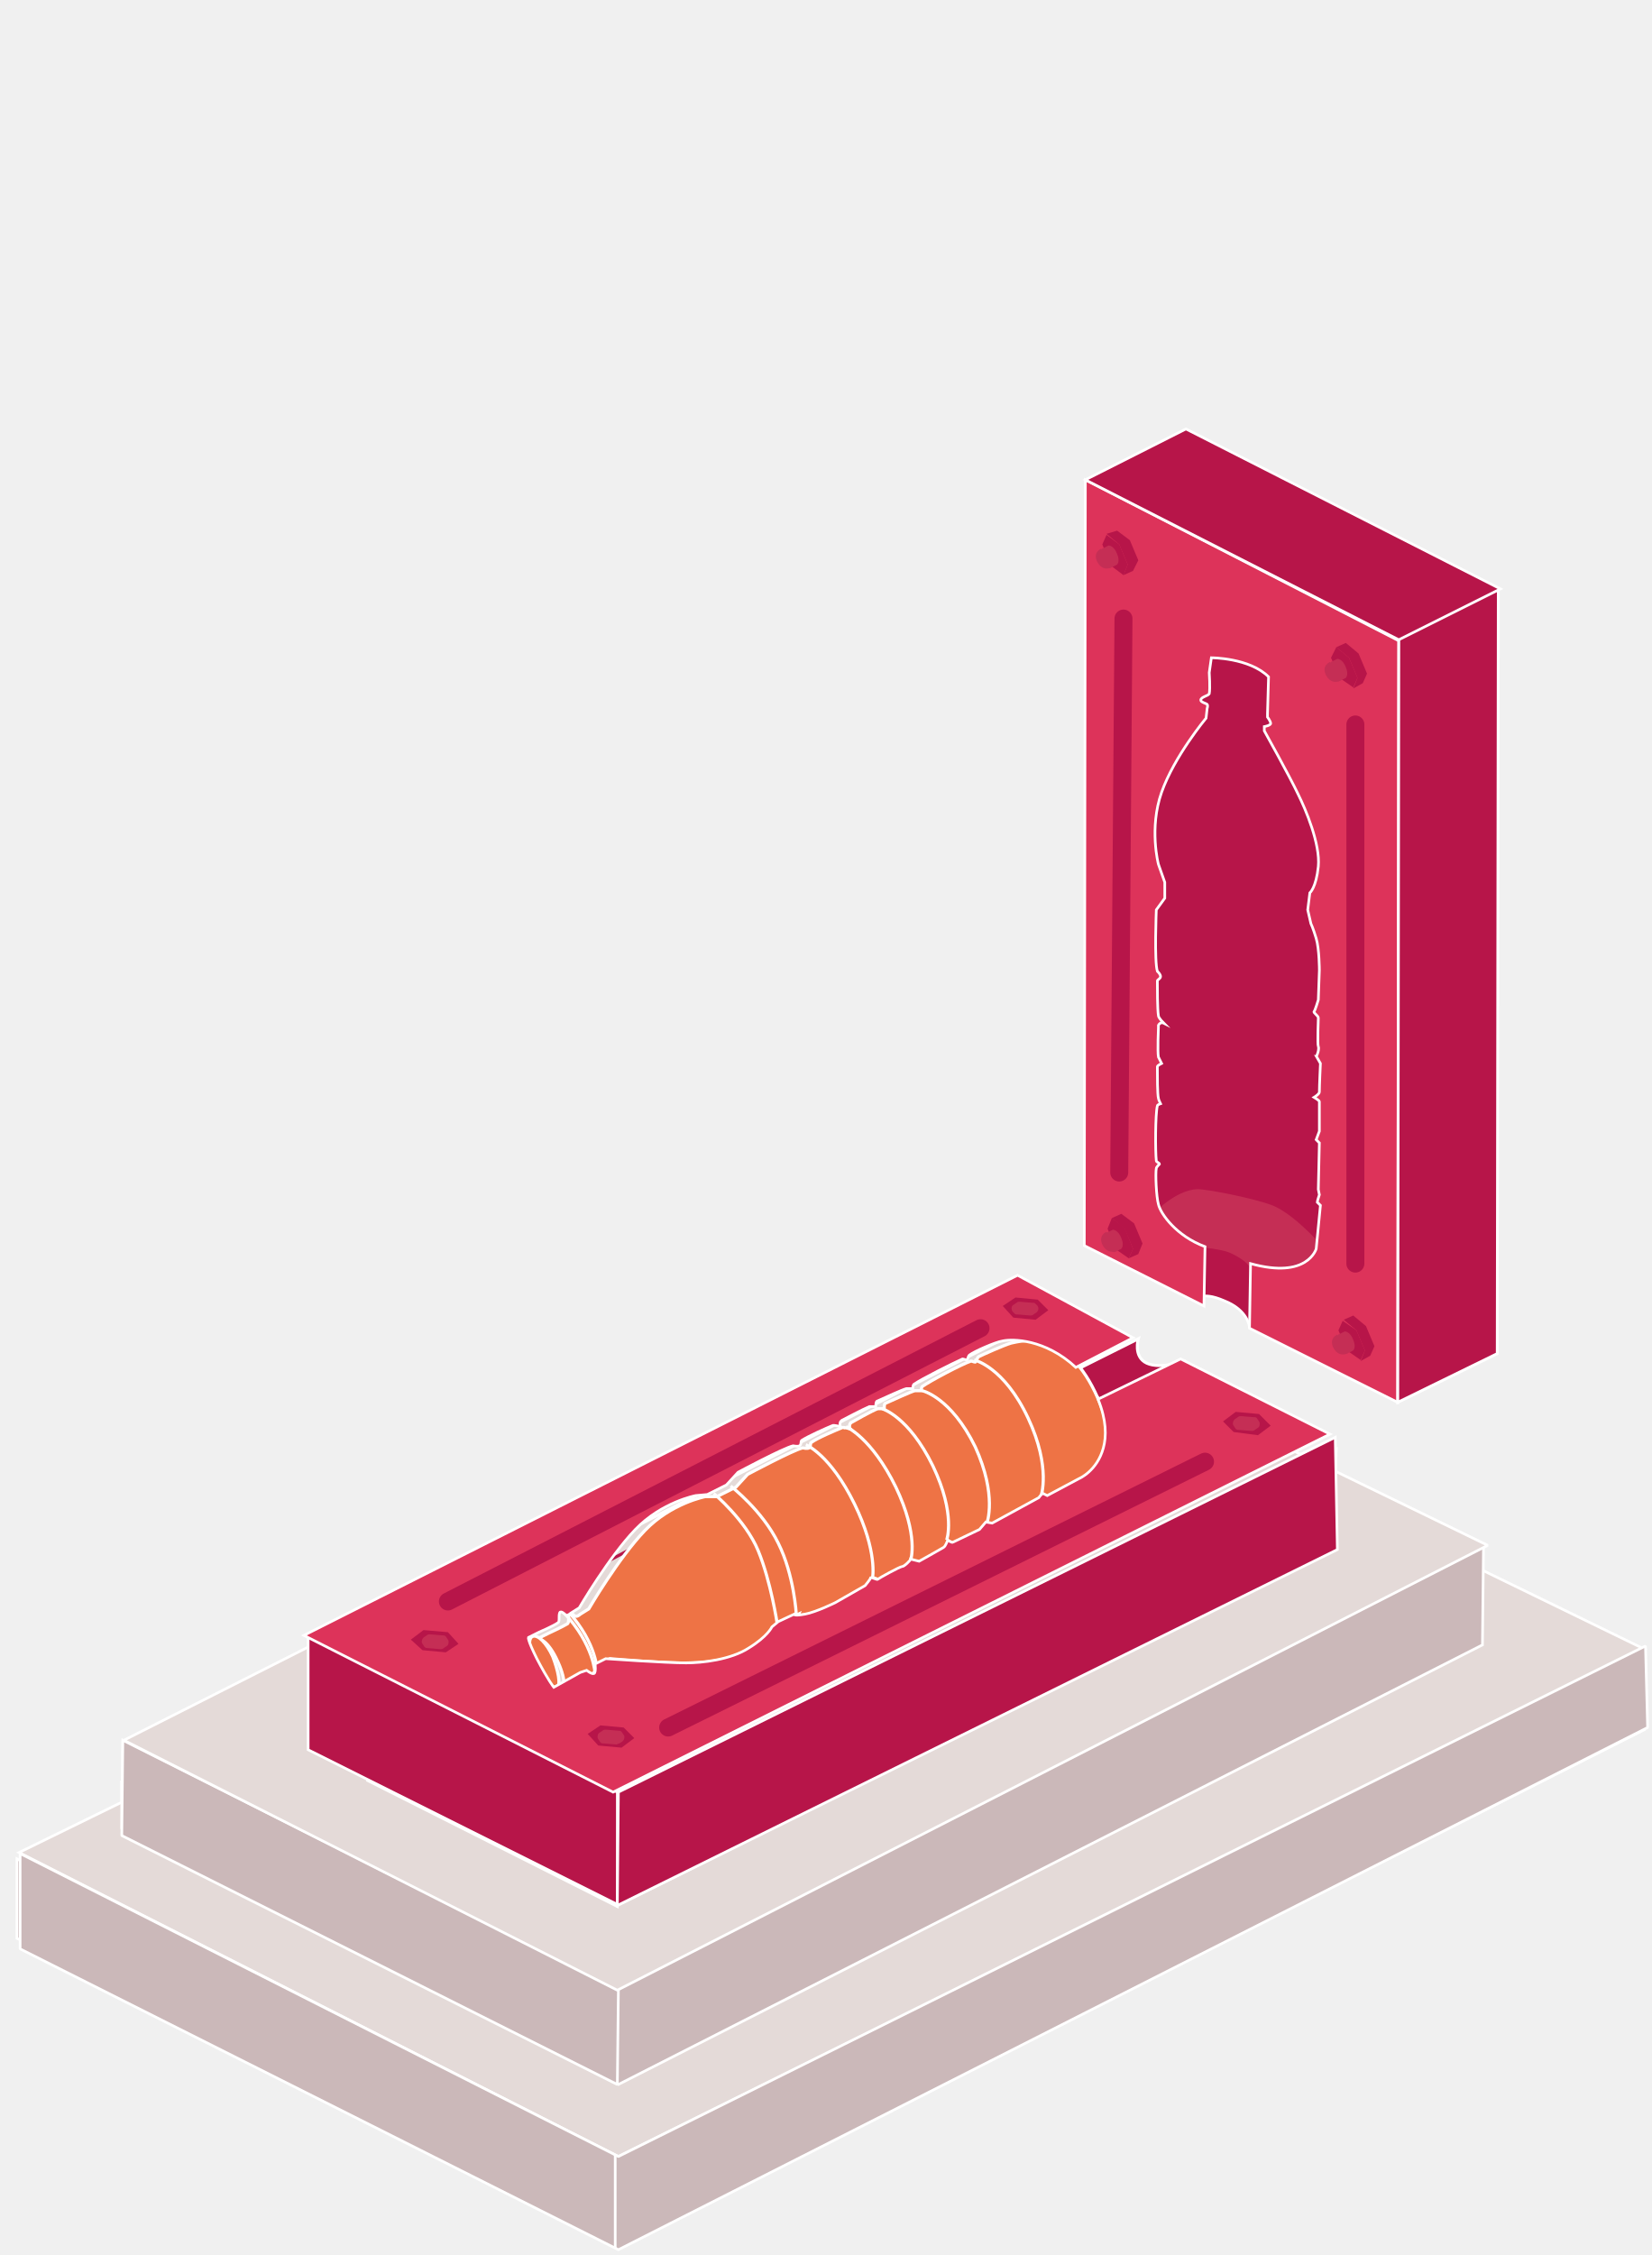
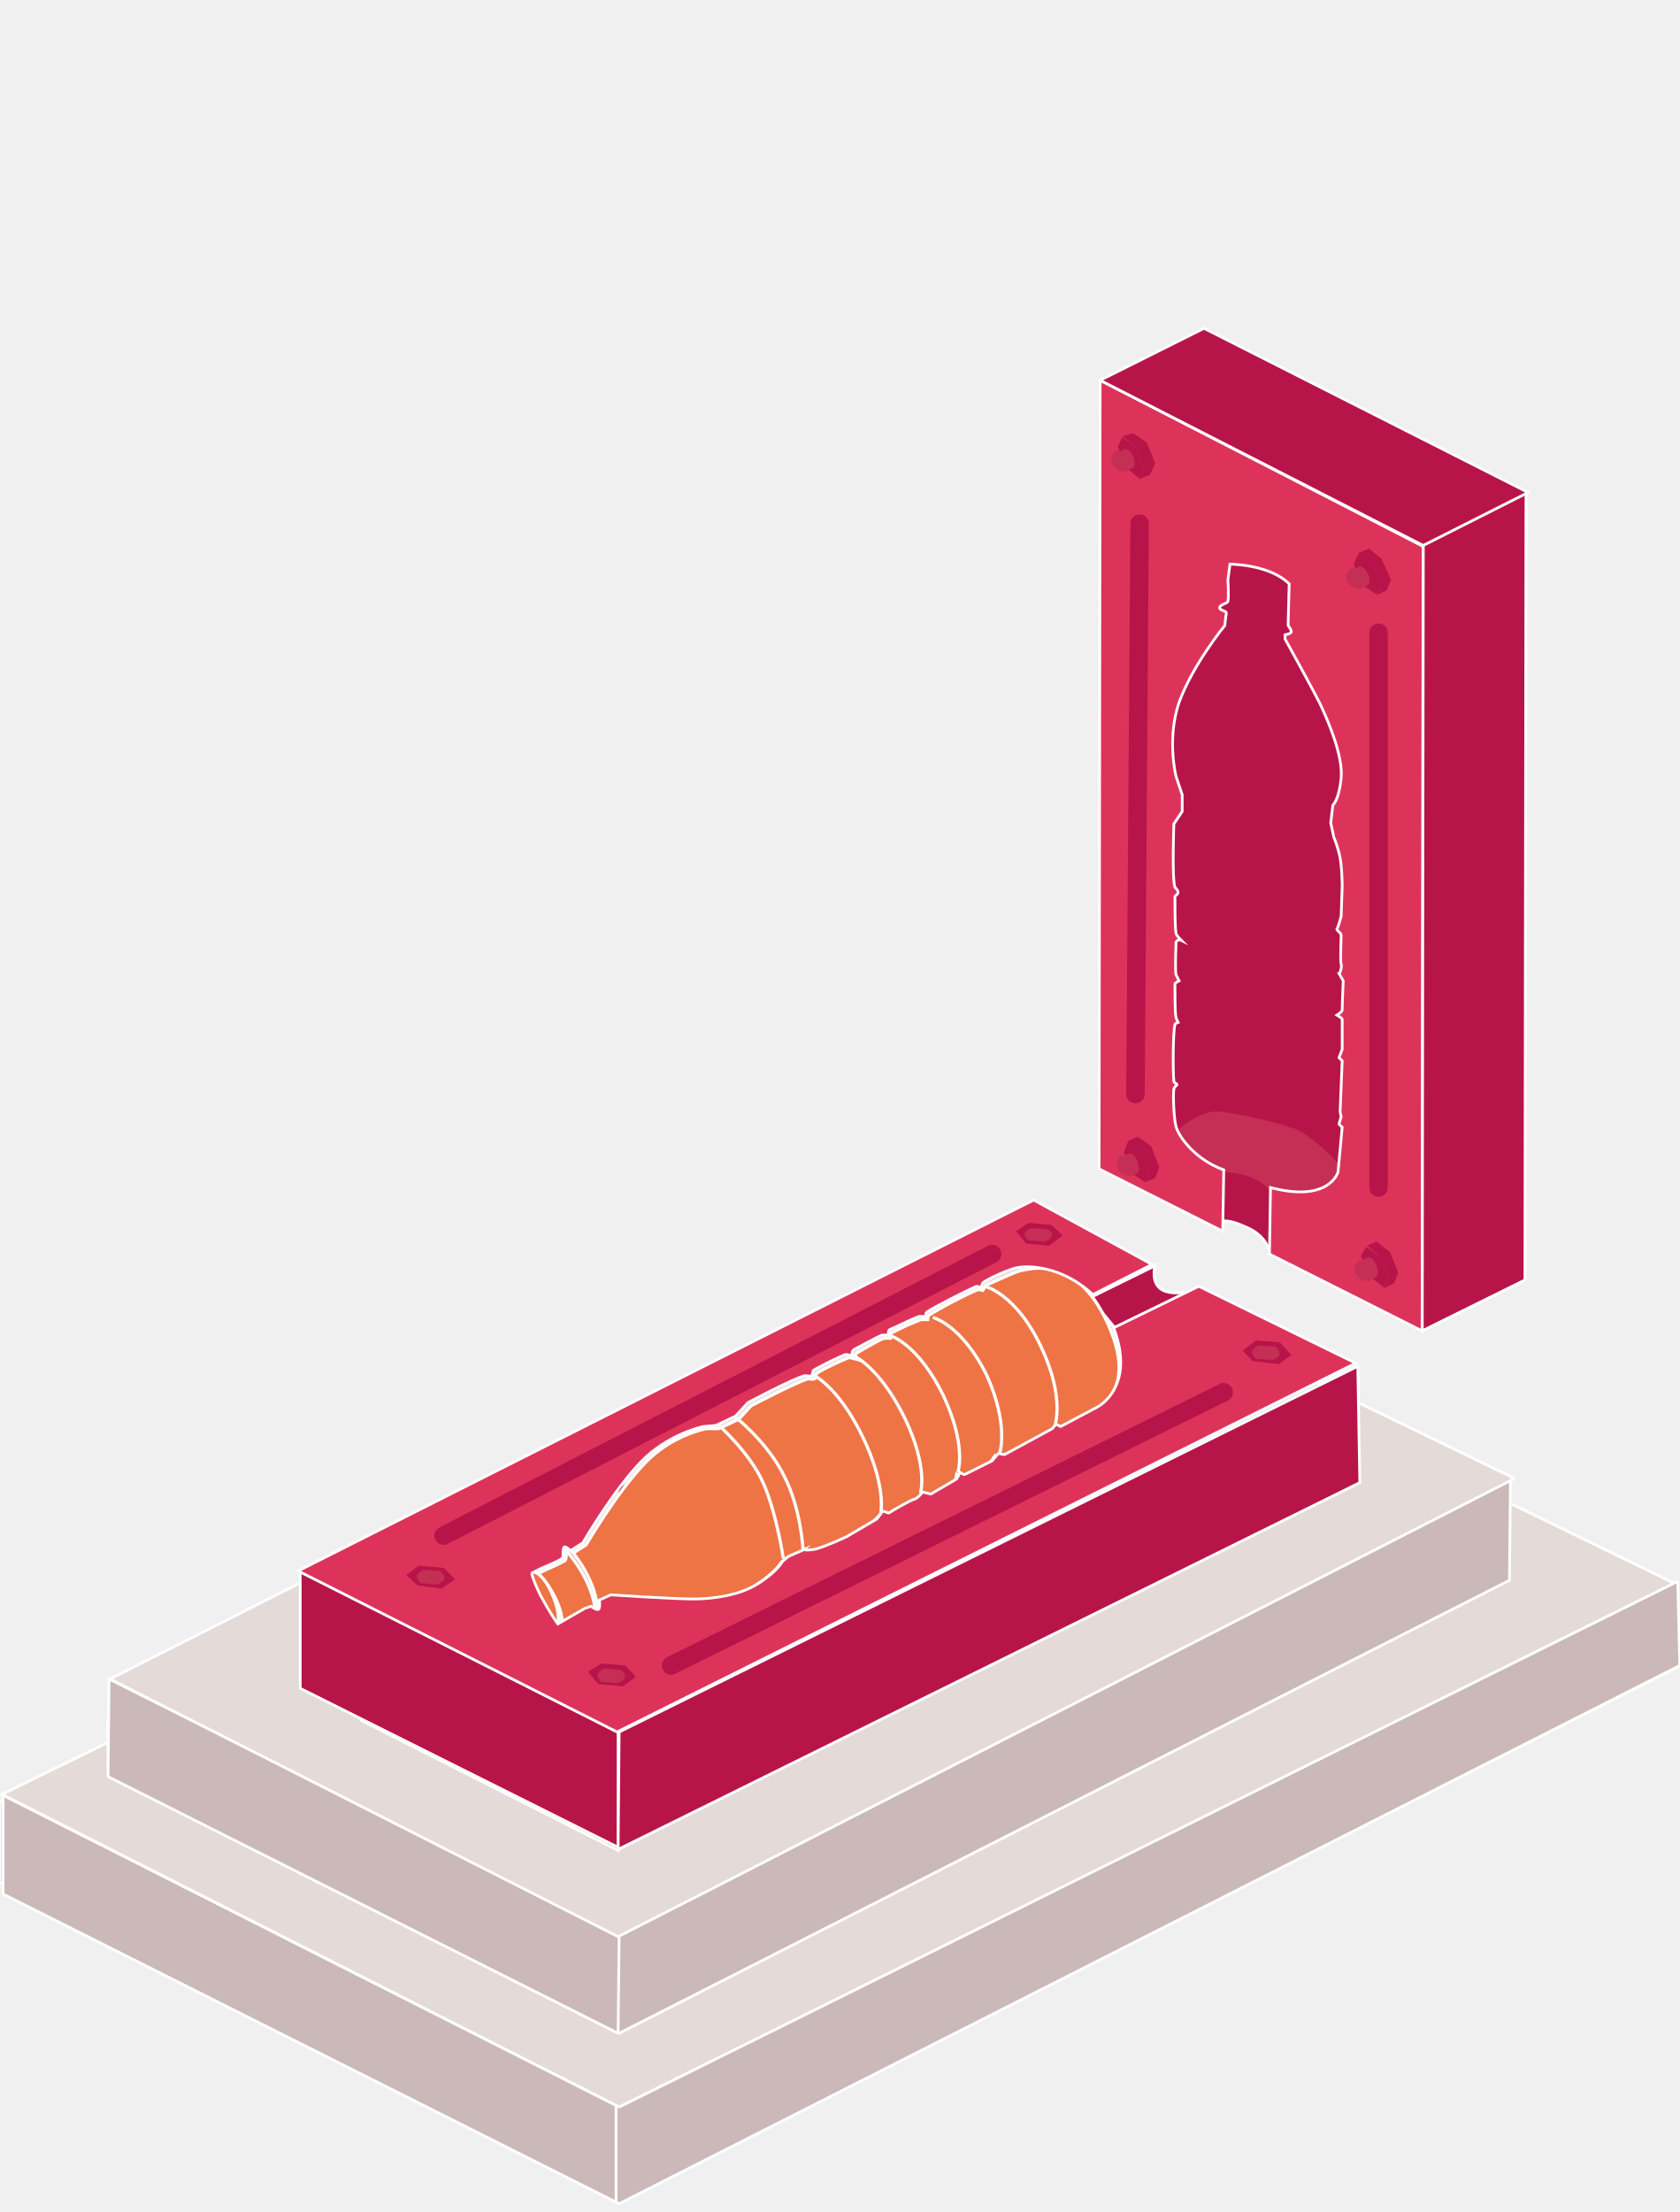
- <svg xmlns="http://www.w3.org/2000/svg" version="1.1" id="Layer_1" x="0px" y="0px" viewBox="0 0 156 212.9" style="enable-background:new 0 0 156 212.9;" xml:space="preserve">
+ <svg xmlns="http://www.w3.org/2000/svg" version="1.1" id="Layer_1" x="0px" y="0px" viewBox="0 0 161.7 212.9" style="enable-background:new 0 0 161.7 212.9;" xml:space="preserve">
  <style type="text/css">
- 	.st0{fill:none;stroke:#FFFFFF;stroke-width:0.25;stroke-miterlimit:10;}
- 	.st1{fill:#CBB8B9;stroke:#FFFFFF;stroke-width:0.25;stroke-miterlimit:10;}
- 	.st2{fill:#E4DAD8;stroke:#FFFFFF;stroke-width:0.25;stroke-miterlimit:10;}
- 	.st3{fill:#CBB8B9;stroke:#FFFFFF;stroke-width:0.25;stroke-linejoin:bevel;stroke-miterlimit:10;}
- 	.st4{fill:#E4DAD8;stroke:#FFFFFF;stroke-width:0.25;stroke-linejoin:bevel;stroke-miterlimit:10;}
- 	.st5{fill:#DD335A;stroke:#FFFFFF;stroke-width:0.25;stroke-miterlimit:10;}
- 	.st6{fill:#C52E55;stroke:#FFFFFF;stroke-width:0.25;stroke-miterlimit:10;}
- 	.st7{fill:none;stroke:#FFFFFF;stroke-width:0.293;stroke-miterlimit:10;}
- 	.st8{fill:none;stroke:#B71549;stroke-width:0.293;stroke-miterlimit:10;}
- 	.st9{fill:none;stroke:#B71549;stroke-width:0.293;stroke-linecap:round;stroke-miterlimit:10;}
+ 	.st0{fill:none;stroke:#FFFFFF;stroke-width:0.263;stroke-miterlimit:10;}
+ 	.st1{fill:#CBB8B9;stroke:#FFFFFF;stroke-width:0.263;stroke-miterlimit:10;}
+ 	.st2{fill:#E4DAD8;stroke:#FFFFFF;stroke-width:0.263;stroke-miterlimit:10;}
+ 	.st3{fill:#CBB8B9;stroke:#FFFFFF;stroke-width:0.263;stroke-linejoin:bevel;stroke-miterlimit:10;}
+ 	.st4{fill:#E4DAD8;stroke:#FFFFFF;stroke-width:0.263;stroke-linejoin:bevel;stroke-miterlimit:10;}
+ 	.st5{fill:#DD335A;stroke:#FFFFFF;stroke-width:0.263;stroke-miterlimit:10;}
+ 	.st6{fill:#C52E55;stroke:#FFFFFF;stroke-width:0.263;stroke-miterlimit:10;}
+ 	.st7{fill:none;stroke:#FFFFFF;stroke-width:0.307;stroke-miterlimit:10;}
+ 	.st8{fill:none;stroke:#B71549;stroke-width:0.307;stroke-miterlimit:10;}
+ 	.st9{fill:none;stroke:#B71549;stroke-width:0.307;stroke-linecap:round;stroke-miterlimit:10;}
	.st10{fill:#B71549;}
- 	.st11{fill:#B71549;stroke:#FFFFFF;stroke-width:0.25;stroke-miterlimit:10;}
- 	.st12{fill:#B71549;stroke:#FFFFFF;stroke-width:0.283;stroke-miterlimit:10;}
- 	.st13{fill:#EE7345;stroke:#FFFFFF;stroke-width:0.295;stroke-miterlimit:10;}
- 	.st14{fill:none;stroke:#FFFFFF;stroke-width:0.295;stroke-miterlimit:10;}
- 	.st15{fill:#EE7345;stroke:#FFFFFF;stroke-width:0.293;stroke-miterlimit:10;}
- 	.st16{fill:none;stroke:#B71549;stroke-width:1.697;stroke-linecap:round;stroke-miterlimit:10;}
+ 	.st11{fill:#B71549;stroke:#FFFFFF;stroke-width:0.263;stroke-miterlimit:10;}
+ 	.st12{fill:#B71549;stroke:#FFFFFF;stroke-width:0.297;stroke-miterlimit:10;}
+ 	.st13{fill:#EE7345;stroke:#FFFFFF;stroke-width:0.31;stroke-miterlimit:10;}
+ 	.st14{fill:none;stroke:#FFFFFF;stroke-width:0.31;stroke-miterlimit:10;}
+ 	.st15{fill:#EE7345;stroke:#FFFFFF;stroke-width:0.307;stroke-miterlimit:10;}
+ 	.st16{fill:none;stroke:#B71549;stroke-width:1.782;stroke-linecap:round;stroke-miterlimit:10;}
	.st17{fill:#C52E55;}
- 	.st18{fill:#B71549;stroke:#FFFFFF;stroke-width:0.266;stroke-miterlimit:10;}
- 	.st19{fill:none;stroke:#FFFFFF;stroke-width:0.25;stroke-linejoin:bevel;stroke-miterlimit:10;}
+ 	.st18{fill:#B71549;stroke:#FFFFFF;stroke-width:0.279;stroke-miterlimit:10;}
+ 	.st19{fill:none;stroke:#FFFFFF;stroke-width:0.263;stroke-linejoin:bevel;stroke-miterlimit:10;}
</style>
  <g>
-     <line class="st0" x1="63.2" y1="183.2" x2="63.2" y2="191.5" />
-     <line class="st0" x1="62.9" y1="183" x2="62.8" y2="191.7" />
+     <line class="st0" x1="64.7" y1="181.4" x2="64.7" y2="190.1" />
+     <line class="st0" x1="64.4" y1="181.2" x2="64.3" y2="190.3" />
    <g>
-       <polygon class="st1" points="11.5,172.6 58.5,196.4 138.3,156.2 138.5,147 94,126.6 11.5,168.2   " />
-       <polygon class="st1" points="11.5,173.3 11.6,164.3 58.6,187.3 58.4,196.4   " />
-       <polygon class="st1" points="1.6,175.5 1.6,183 58.8,211.9 155.3,163.3 155.1,155.6 58.7,203.6   " />
-       <polygon class="st2" points="58.4,203.6 155.3,155.7 98,127.8 1.8,174.9   " />
-       <polygon class="st1" points="11.5,172.6 58.4,196.8 140,155.3 140.1,146 94,126.6 11.5,168.2   " />
-       <polygon class="st3" points="11.5,173.3 11.6,164.3 58.4,187.8 58.3,196.8   " />
-       <polygon class="st3" points="1.9,175 1.9,184 58.4,212.4 155.6,163.1 155.4,155.4 58.4,203.6   " />
-       <path class="st4" d="M11.7,164.3c0,0,46.6,23.6,46.6,23.6l82.2-42L93.4,123L11.7,164.3z" />
+       <polygon class="st1" points="10.4,170.3 59.7,195.3 143.5,153.1 143.7,143.4 97,122 10.4,165.7   " />
+       <polygon class="st1" points="10.4,171 10.5,161.6 59.8,185.7 59.6,195.3   " />
+       <polygon class="st1" points="0,173.3 0,181.2 60.1,211.6 161.4,160.5 161.2,152.4 60,202.8   " />
+       <polygon class="st2" points="59.6,202.8 161.4,152.5 101.2,123.2 0.2,172.7   " />
+       <polygon class="st1" points="10.4,170.3 59.6,195.7 145.3,152.1 145.4,142.4 97,122 10.4,165.7   " />
+       <polygon class="st3" points="10.4,171 10.5,161.6 59.6,186.2 59.5,195.7   " />
+       <polygon class="st3" points="0.3,172.8 0.3,182.3 59.6,212.1 161.7,160.3 161.5,152.2 59.6,202.8   " />
+       <path class="st4" d="M10.6,161.6l48.9,24.8l86.3-44.1l-49.5-24L10.6,161.6z" />
      <g>
-         <polygon class="st5" points="34.7,168.1 58.3,180 58.3,169.2 34.2,157.4    " />
-         <polygon class="st6" points="58.3,179.9 125.8,146.3 126.2,136.8 58.4,169.2    " />
-         <line class="st7" x1="34.2" y1="157.3" x2="100.6" y2="123.4" />
-         <line class="st8" x1="59.5" y1="166.3" x2="119.2" y2="138.2" />
-         <path class="st9" d="M41.4,156.3c-0.4-0.7,58-30.8,58-30.8" />
+         <polygon class="st5" points="34.8,165.6 59.5,178.1 59.5,166.7 34.2,154.3    " />
+         <polygon class="st6" points="59.5,178 130.4,142.7 130.8,132.7 59.6,166.7    " />
+         <line class="st7" x1="34.2" y1="154.2" x2="103.9" y2="118.6" />
+         <line class="st8" x1="60.8" y1="163.7" x2="123.5" y2="134.2" />
+         <path class="st9" d="M41.8,153.2c-0.4-0.7,60.9-32.3,60.9-32.3" />
        <g>
-           <polygon class="st10" points="57.8,166.4 59,165.5 57.9,164.4 55.7,164.3 54.5,165.1 55.5,166.2     " />
-           <path class="st10" d="M57.5,166l0.3-0.2c0.2-0.1,0.2-0.5,0.1-0.6l-0.2-0.3c-0.1-0.1-0.2-0.1-0.3-0.1l-1.2-0.1      c-0.1,0-0.2,0-0.3,0.1l-0.3,0.2c-0.2,0.2-0.2,0.5-0.1,0.6l0.2,0.3c0.1,0.1,0.2,0.1,0.3,0.1l1.2,0.1C57.4,166,57.5,166,57.5,166z      " />
+           <polygon class="st10" points="59,163.8 60.3,162.8 59.1,161.7 56.8,161.6 55.5,162.4 56.6,163.6     " />
+           <path class="st10" d="M58.7,163.4l0.3-0.2c0.2-0.1,0.2-0.5,0.1-0.6l-0.2-0.3c-0.1-0.1-0.2-0.1-0.3-0.1l-1.3-0.1      c-0.1,0-0.2,0-0.3,0.1l-0.3,0.2c-0.2,0.2-0.2,0.5-0.1,0.6l0.2,0.3c0.1,0.1,0.2,0.1,0.3,0.1l1.3,0.1      C58.6,163.4,58.7,163.4,58.7,163.4z" />
        </g>
        <g>
-           <polygon class="st10" points="118.9,136.8 120.1,135.9 119.1,134.9 116.9,134.7 115.7,135.5 116.7,136.6     " />
-           <path class="st10" d="M118.7,136.4l0.3-0.2c0.2-0.1,0.2-0.5,0.1-0.6l-0.2-0.3c-0.1-0.1-0.1-0.1-0.3-0.1l-1.2-0.1      c-0.1,0-0.2,0-0.3,0.1l-0.3,0.2c-0.2,0.2-0.2,0.5-0.1,0.6l0.2,0.3c0.1,0.1,0.1,0.1,0.3,0.1l1.2,0.1      C118.5,136.5,118.6,136.4,118.7,136.4z" />
+           <polygon class="st10" points="123.2,132.7 124.4,131.8 123.4,130.7 121.1,130.5 119.8,131.3 120.9,132.5     " />
+           <path class="st10" d="M123,132.3l0.3-0.2c0.2-0.1,0.2-0.5,0.1-0.6l-0.2-0.3c-0.1-0.1-0.1-0.1-0.3-0.1l-1.3-0.1      c-0.1,0-0.2,0-0.3,0.1l-0.3,0.2c-0.2,0.2-0.2,0.5-0.1,0.6l0.2,0.3c0.1,0.1,0.1,0.1,0.3,0.1l1.3,0.1      C122.7,132.4,122.8,132.3,123,132.3z" />
        </g>
        <g>
-           <polygon class="st10" points="47,157.8 48.2,157 47.2,155.9 45,155.8 43.9,156.6 44.9,157.6     " />
-           <path class="st10" d="M46.8,157.4l0.3-0.2c0.2-0.1,0.2-0.4,0.1-0.6l-0.2-0.2c-0.1-0.1-0.2-0.1-0.3-0.1l-1.2-0.1      c-0.1,0-0.2,0-0.3,0.1l-0.3,0.2c-0.2,0.2-0.2,0.4-0.1,0.6l0.2,0.2c0.1,0.1,0.2,0.1,0.3,0.1l1.2,0.1      C46.6,157.5,46.7,157.4,46.8,157.4z" />
+           <polygon class="st10" points="47.7,154.7 48.9,153.9 47.9,152.8 45.6,152.6 44.4,153.5 45.5,154.5     " />
+           <path class="st10" d="M47.5,154.3l0.3-0.2c0.2-0.1,0.2-0.4,0.1-0.6l-0.2-0.2c-0.1-0.1-0.2-0.1-0.3-0.1l-1.3-0.1      c-0.1,0-0.2,0-0.3,0.1l-0.3,0.2c-0.2,0.2-0.2,0.4-0.1,0.6l0.2,0.2c0.1,0.1,0.2,0.1,0.3,0.1l1.3,0.1      C47.2,154.4,47.4,154.3,47.5,154.3z" />
        </g>
-         <polygon class="st11" points="29.1,165.2 58.3,179.8 58.3,169.2 29.1,154.4    " />
-         <polygon class="st11" points="58.3,179.9 126.3,146.3 126.1,135.7 58.4,169.2    " />
-         <path class="st12" d="M101.5,129.4l6-3c0,0-0.5,1.7,0.8,2.3c1.3,0.6,3.7-0.2,3.7-0.2l-8.2,3.6L101.5,129.4z" />
+         <polygon class="st11" points="28.9,162.5 59.5,177.8 59.5,166.7 28.9,151.2    " />
+         <polygon class="st11" points="59.5,178 130.9,142.7 130.7,131.5 59.6,166.7    " />
+         <path class="st12" d="M104.9,124.9l6.3-3.1c0,0-0.5,1.8,0.8,2.4s3.9-0.2,3.9-0.2l-8.6,3.8L104.9,124.9z" />
        <g>
-           <path class="st13" d="M56.5,158c0.2-0.1,0.1-0.9,0.1-0.9l1-0.5c0,0,5.7,0.5,7.6,0.4c1.5,0,4.2-0.3,5.9-1.4c1.7-1.1,2.2-2,2.2-2      l0.6-0.5l1.5-0.7c0,0-0.1,0.2,1,0s2.9-1.1,2.9-1.1l2.4-1.4c0,0,0.8-0.7,0.8-0.9c0-0.1,0.5,0.2,0.7,0.2c0.2,0,2.2-1.2,2.4-1.2      c0.2,0,0.7-0.5,0.7-0.6l0.8,0.1c0,0,1.8-1,2.3-1.3c0.1-0.1,0.2-0.7,0.2-0.7s0.5,0.3,0.6,0.2l2.5-1.2l0.5-0.7l0.4,0.2l3.9-2      l0.5-0.1c0,0,0.4-0.4,0.6-0.5l0.4,0.1l3.3-1.9c0.1-0.1,4.3-1.6,1.1-8.2c-2.9-6-6.9-4.8-7.9-4.6c-0.7,0.2-2.7,1.1-3.1,1.3      c-0.1,0.1-0.2,0.4-0.3,0.5c-0.1,0-0.3-0.1-0.4-0.1c-0.9,0.3-3.9,1.9-4.6,2.4c-0.1,0.1-0.1,0.4-0.1,0.4s-0.4,0-0.6,0      c-0.4,0.1-1.9,0.8-2.8,1.2c-0.1,0-0.1,0.5-0.1,0.5s-0.5,0-0.6,0c-0.4,0.1-2.5,1.3-2.5,1.3c-0.1,0-0.1,0.1-0.1,0.1      c-0.1,0.1-0.1,0.4,0,0.5l0,0c0,0-0.7-0.2-0.8-0.1c-0.5,0.2-2.4,1-2.9,1.4c-0.1,0,0,0.4-0.2,0.5c-0.2,0.1-0.5,0-0.6,0      c-0.9,0.2-5.2,2.5-5.2,2.5l-1.1,1.2l-1.8,0.9l-1.1,0c0,0-3.2,0.6-5.7,3.2c-2.5,2.6-5.3,7.4-5.3,7.4l-0.8,0.5      c0,0-0.2,0.2-0.4,0.2c-0.2,0-0.4-0.4-0.6-0.3c-0.2,0.1,0,0.8-0.2,1c-0.5,0.3-1.8,0.9-1.8,0.9l-1,0.5c0,0,0.8,0,1.7,1.8      c1.1,2.2,0.7,3,0.7,3l2.5-1.4l0.6-0.1C55.8,157.7,56.3,158.1,56.5,158z" />
-           <path class="st14" d="M56.2,158c0,0-0.1-2.7-2.9-5.7" />
-           <path class="st7" d="M53.7,152.2c2.7,3,2.7,5.6,2.7,5.6" />
-           <path class="st13" d="M52.6,159.3c-0.4,0.2-1.4-0.9-2-2.1c-0.6-1.3-0.8-2.5-0.3-2.7s1.3,0.6,1.9,1.9      C52.7,157.7,53,159.1,52.6,159.3z" />
-           <path class="st15" d="M51.5,156.7" />
-           <path class="st15" d="M63.2,141.4" />
-           <path class="st7" d="M82.4,149c0,0,0.5-2.5-1.7-7c-2.3-4.7-4.6-5.6-4.6-5.6" />
-           <path class="st7" d="M86,147.3c0,0,0.8-2.3-1.4-6.9c-2.3-4.7-4.7-5.7-4.7-5.7" />
-           <path class="st7" d="M93.2,143.8c0,0,1-2.6-1.1-7.2c-2.3-4.7-5-5.3-5-5.3" />
-           <path class="st7" d="M89.4,145.4c0,0,0.9-2.4-1.3-7c-2.3-4.7-4.8-5.4-4.8-5.4" />
-           <path class="st7" d="M98.3,141.3c0,0,1-2.7-1.2-7.4c-2.3-4.9-5.1-5.5-5.1-5.5" />
-           <path class="st7" d="M73.4,153.3c0,0-0.6-4-1.8-6.9c-1.2-2.9-4.2-5.4-4.2-5.4" />
-           <path class="st7" d="M75.2,152.4c0,0-0.2-3.7-1.7-6.7c-1.5-3.1-4.5-5.4-4.5-5.4" />
+           <path class="st13" d="M57.6,155c0.2-0.1,0.1-0.9,0.1-0.9l1-0.5c0,0,6,0.5,8,0.4c1.6,0,4.4-0.3,6.2-1.5c1.8-1.2,2.3-2.1,2.3-2.1      l0.6-0.5l1.6-0.7c0,0-0.1,0.2,1.1,0c1.2-0.2,3-1.2,3-1.2l2.5-1.5c0,0,0.8-0.7,0.8-0.9c0-0.1,0.5,0.2,0.7,0.2      c0.2,0,2.3-1.3,2.5-1.3c0.2,0,0.7-0.5,0.7-0.6l0.8,0.1c0,0,1.9-1,2.4-1.4c0.1-0.1,0.2-0.7,0.2-0.7s0.5,0.3,0.6,0.2l2.6-1.3      l0.5-0.7l0.4,0.2l4.1-2.1l0.5-0.1c0,0,0.4-0.4,0.6-0.5l0.4,0.1l3.5-2c0.1-0.1,4.5-1.7,1.2-8.6c-3-6.3-7.2-5-8.3-4.8      c-0.7,0.2-2.8,1.2-3.3,1.4c-0.1,0.1-0.2,0.4-0.3,0.5c-0.1,0-0.3-0.1-0.4-0.1c-0.9,0.3-4.1,2-4.8,2.5c-0.1,0.1-0.1,0.4-0.1,0.4      s-0.4,0-0.6,0c-0.4,0.1-2,0.8-2.9,1.3c-0.1,0-0.1,0.5-0.1,0.5s-0.5,0-0.6,0c-0.4,0.1-2.6,1.4-2.6,1.4c-0.1,0-0.1,0.1-0.1,0.1      c-0.1,0.1-0.1,0.4,0,0.5l0,0c0,0-0.7-0.2-0.8-0.1c-0.5,0.2-2.5,1.1-3,1.5c-0.1,0,0,0.4-0.2,0.5s-0.5,0-0.6,0      c-0.9,0.2-5.5,2.6-5.5,2.6l-1.2,1.3l-1.9,0.9h-1.2c0,0-3.4,0.6-6,3.4c-2.6,2.7-5.6,7.8-5.6,7.8l-0.8,0.5c0,0-0.2,0.2-0.4,0.2      c-0.2,0-0.4-0.4-0.6-0.3c-0.2,0.1,0,0.8-0.2,1.1c-0.5,0.3-1.9,0.9-1.9,0.9l-1,0.5c0,0,0.8,0,1.8,1.9c1.2,2.3,0.7,3.2,0.7,3.2      l2.6-1.5l0.6-0.1C56.9,154.6,57.4,155.1,57.6,155z" />
+           <path class="st14" d="M57.3,155c0,0-0.1-2.8-3-6" />
+           <path class="st7" d="M54.7,148.9c2.8,3.2,2.8,5.9,2.8,5.9" />
+           <path class="st13" d="M53.5,156.3c-0.4,0.2-1.5-0.9-2.1-2.2c-0.6-1.4-0.8-2.6-0.3-2.8c0.5-0.2,1.4,0.6,2,2      C53.7,154.6,54,156.1,53.5,156.3z" />
+           <path class="st15" d="M52.4,153.6" />
+           <path class="st15" d="M64.7,137.5" />
+           <path class="st7" d="M84.8,145.5c0,0,0.5-2.6-1.8-7.3c-2.4-4.9-4.8-5.9-4.8-5.9" />
+           <path class="st7" d="M88.6,143.7c0,0,0.8-2.4-1.5-7.2c-2.4-4.9-4.9-6-4.9-6" />
+           <path class="st7" d="M96.2,140c0,0,1-2.7-1.2-7.6c-2.4-4.9-5.2-5.6-5.2-5.6" />
+           <path class="st7" d="M92.2,141.7c0,0,0.9-2.5-1.4-7.4c-2.4-4.9-5-5.7-5-5.7" />
+           <path class="st7" d="M101.5,137.4c0,0,1.1-2.8-1.3-7.8c-2.4-5.1-5.4-5.8-5.4-5.8" />
+           <path class="st7" d="M75.4,150c0,0-0.6-4.2-1.9-7.2s-4.4-5.7-4.4-5.7" />
+           <path class="st7" d="M77.3,149.1c0,0-0.2-3.9-1.8-7c-1.6-3.3-4.7-5.7-4.7-5.7" />
        </g>
-         <path class="st5" d="M111.5,128.3l-7.8,3.8c0.8,2,0.8,3.5,0.5,4.6c-0.6,2.2-2.3,2.9-2.3,2.9l-3,1.6l-0.4-0.2     c-0.2,0.1-0.4,0.4-0.4,0.4l-4.4,2.4l-0.6-0.1l-0.6,0.7l-2.5,1.2c-0.1,0.1-0.5-0.2-0.5-0.2s-0.2,0.6-0.4,0.7     c-0.5,0.3-2.3,1.3-2.3,1.3l-0.8-0.2c0,0.1-0.6,0.7-0.8,0.7c-0.2,0-2.2,1.1-2.3,1.2s-0.7-0.3-0.7-0.1c0,0.1-0.5,0.7-0.5,0.7     l-2.8,1.6c0,0-1.8,0.9-2.9,1.1c-1.1,0.2-1,0-1,0l-1.5,0.7l-0.6,0.5c0,0-0.4,0.9-2.2,2c-1.7,1.1-4.4,1.4-5.9,1.4     c-1.9,0-7.6-0.4-7.6-0.4l-1,0.5c0,0,0.1,0.8-0.1,0.9c-0.2,0.1-0.7-0.3-0.7-0.3l-0.6,0.2l-2.5,1.4c0,0-0.5-0.6-1.6-2.7     c-0.9-1.8-0.8-2-0.8-2l1-0.5c0,0,1.4-0.6,1.8-0.9c0.2-0.1,0-0.8,0.2-1c0.2-0.1,0.5,0.3,0.6,0.3c0.2,0,0.4-0.2,0.4-0.2l0.8-0.5     c0,0,2.8-4.8,5.3-7.4c2.5-2.6,5.7-3.2,5.7-3.2l1.1-0.1l1.8-0.9l1.1-1.2c0,0,4.3-2.3,5.2-2.5c0.1,0,0.4,0.1,0.6,0     c0.2-0.1,0.1-0.4,0.2-0.5c0.6-0.4,2.4-1.2,2.9-1.4c0.1-0.1,0.8,0.1,0.8,0.1l0,0c-0.1-0.1-0.1-0.4,0-0.5c0,0,0.1-0.1,0.1-0.1     c0,0,2.1-1.1,2.6-1.3c0.1,0,0.6,0,0.6,0s0-0.4,0.1-0.5c0.9-0.4,2.4-1.1,2.8-1.2c0.1,0,0.6,0,0.6,0s0-0.3,0.1-0.4     c0.7-0.5,3.7-2,4.6-2.4c0.1,0,0.3,0.1,0.4,0.1c0.1,0,0.1-0.4,0.3-0.5c0.4-0.3,2.4-1.2,3.1-1.3c0.9-0.2,4-0.2,6.9,2.5l5.4-2.8     l-10.9-5.9l-67.4,34l29.2,14.8l67.7-33.8L111.5,128.3z" />
-         <line class="st16" x1="63.1" y1="163.1" x2="113.8" y2="138" />
-         <line class="st16" x1="42.3" y1="151.2" x2="92.6" y2="125.4" />
+         <path class="st5" d="M115.4,123.8l-8.2,4c0.8,2.1,0.8,3.7,0.5,4.8c-0.6,2.3-2.4,3-2.4,3l-3.2,1.7l-0.4-0.2     c-0.2,0.1-0.4,0.4-0.4,0.4l-4.6,2.5l-0.6-0.1l-0.6,0.7l-2.6,1.3c-0.1,0.1-0.5-0.2-0.5-0.2s-0.2,0.6-0.4,0.7     c-0.5,0.3-2.4,1.4-2.4,1.4l-0.8-0.2c0,0.1-0.6,0.7-0.8,0.7s-2.3,1.2-2.4,1.3c-0.1,0.1-0.7-0.3-0.7-0.1c0,0.1-0.5,0.7-0.5,0.7     l-2.9,1.7c0,0-1.9,0.9-3,1.2c-1.2,0.2-1,0-1,0l-1.6,0.7l-0.6,0.5c0,0-0.4,0.9-2.3,2.1c-1.8,1.2-4.6,1.5-6.2,1.5c-2,0-8-0.4-8-0.4     l-1.1,0.5c0,0,0.1,0.8-0.1,0.9c-0.2,0.1-0.7-0.3-0.7-0.3l-0.6,0.2l-2.6,1.5c0,0-0.5-0.6-1.7-2.8c-0.9-1.9-0.8-2.1-0.8-2.1l1-0.5     c0,0,1.5-0.6,1.9-0.9c0.2-0.1,0-0.8,0.2-1.1c0.2-0.1,0.5,0.3,0.6,0.3c0.2,0,0.4-0.2,0.4-0.2l0.8-0.5c0,0,2.9-5,5.6-7.8     c2.6-2.7,6-3.4,6-3.4l1.2-0.1l1.9-0.9l1.2-1.3c0,0,4.5-2.4,5.5-2.6c0.1,0,0.4,0.1,0.6,0c0.2-0.1,0.1-0.4,0.2-0.5     c0.6-0.4,2.5-1.3,3-1.5c0.1-0.1,0.8,0.1,0.8,0.1l0,0c-0.1-0.1-0.1-0.4,0-0.5l0.1-0.1c0,0,2.2-1.2,2.7-1.4c0.1,0,0.6,0,0.6,0     s0-0.4,0.1-0.5c0.9-0.4,2.5-1.2,2.9-1.3c0.1,0,0.6,0,0.6,0s0-0.3,0.1-0.4c0.7-0.5,3.9-2.1,4.8-2.5c0.1,0,0.3,0.1,0.4,0.1     c0.1,0,0.1-0.4,0.3-0.5c0.4-0.3,2.5-1.3,3.3-1.4c0.9-0.2,4.2-0.2,7.2,2.6l5.7-2.9l-11.4-6.2l-70.8,35.7l30.7,15.5l71.1-35.5     L115.4,123.8z" />
+         <line class="st16" x1="64.6" y1="160.3" x2="117.8" y2="134" />
+         <line class="st16" x1="42.7" y1="147.8" x2="95.5" y2="120.7" />
        <g>
-           <polygon class="st10" points="97.8,124.6 99,123.7 98,122.7 95.9,122.5 94.7,123.3 95.7,124.4     " />
-           <path class="st17" d="M97.6,124.1l0.3-0.2c0.2-0.2,0.2-0.4,0.1-0.6l-0.2-0.2c-0.1-0.1-0.1-0.1-0.3-0.1l-1.2-0.1      c-0.1,0-0.2,0-0.3,0.1l-0.3,0.2c-0.2,0.1-0.2,0.4-0.1,0.6l0.2,0.2c0.1,0.1,0.1,0.1,0.3,0.1l1.2,0.1      C97.4,124.2,97.5,124.2,97.6,124.1z" />
+           <polygon class="st10" points="101,119.9 102.3,118.9 101.2,117.9 99,117.7 97.8,118.5 98.8,119.7     " />
+           <path class="st17" d="M100.8,119.4l0.3-0.2c0.2-0.2,0.2-0.4,0.1-0.6l-0.2-0.2c-0.1-0.1-0.1-0.1-0.3-0.1l-1.3-0.1      c-0.1,0-0.2,0-0.3,0.1l-0.3,0.2c-0.2,0.1-0.2,0.4-0.1,0.6l0.2,0.2c0.1,0.1,0.1,0.1,0.3,0.1l1.3,0.1      C100.6,119.5,100.7,119.5,100.8,119.4z" />
        </g>
        <g>
-           <polygon class="st10" points="118.8,135.5 120,134.6 118.9,133.5 116.7,133.3 115.5,134.2 116.5,135.2     " />
-           <path class="st17" d="M118.5,135l0.3-0.2c0.2-0.1,0.2-0.5,0.1-0.6l-0.2-0.3c-0.1-0.1-0.1-0.1-0.3-0.1l-1.2-0.1      c-0.1,0-0.2,0-0.3,0.1l-0.3,0.2c-0.2,0.2-0.2,0.5-0.1,0.6l0.2,0.3c0.1,0.1,0.2,0.1,0.3,0.1l1.2,0.1      C118.3,135.1,118.4,135.1,118.5,135z" />
+           <polygon class="st10" points="123.1,131.3 124.3,130.4 123.2,129.2 120.9,129 119.6,130 120.6,131     " />
+           <path class="st17" d="M122.7,130.8l0.3-0.2c0.2-0.1,0.2-0.5,0.1-0.6l-0.2-0.3c-0.1-0.1-0.1-0.1-0.3-0.1l-1.3-0.1      c-0.1,0-0.2,0-0.3,0.1l-0.3,0.2c-0.2,0.2-0.2,0.5-0.1,0.6l0.2,0.3c0.1,0.1,0.2,0.1,0.3,0.1l1.3,0.1      C122.5,130.9,122.6,130.9,122.7,130.8z" />
        </g>
        <g>
-           <polygon class="st10" points="58.7,165 59.9,164.1 58.9,163.1 56.7,162.9 55.5,163.7 56.5,164.8     " />
-           <path class="st17" d="M58.5,164.6l0.3-0.2c0.2-0.2,0.2-0.5,0.1-0.6l-0.2-0.3c-0.1-0.1-0.2-0.1-0.3-0.1l-1.2-0.1      c-0.1,0-0.2,0-0.3,0.1l-0.3,0.2c-0.2,0.1-0.2,0.5-0.1,0.6l0.2,0.3c0.1,0.1,0.2,0.1,0.3,0.1l1.2,0.1      C58.3,164.7,58.4,164.6,58.5,164.6z" />
+           <polygon class="st10" points="60,162.3 61.2,161.4 60.2,160.3 57.9,160.1 56.6,160.9 57.6,162.1     " />
+           <path class="st17" d="M59.7,161.9l0.3-0.2c0.2-0.2,0.2-0.5,0.1-0.6l-0.2-0.3c-0.1-0.1-0.2-0.1-0.3-0.1l-1.3-0.1      c-0.1,0-0.2,0-0.3,0.1l-0.3,0.2c-0.2,0.1-0.2,0.5-0.1,0.6l0.2,0.3c0.1,0.1,0.2,0.1,0.3,0.1l1.3,0.1      C59.5,162,59.6,161.9,59.7,161.9z" />
        </g>
        <g>
-           <polygon class="st10" points="42.1,156 43.3,155.2 42.3,154.1 40,153.9 38.8,154.8 39.9,155.8     " />
-           <path class="st17" d="M41.9,155.6l0.3-0.2c0.2-0.1,0.2-0.5,0.1-0.6l-0.2-0.3c-0.1-0.1-0.2-0.1-0.3-0.1l-1.2-0.1      c-0.1,0-0.2,0-0.3,0.1l-0.3,0.2c-0.2,0.2-0.2,0.5-0.1,0.6l0.2,0.3c0.1,0.1,0.2,0.1,0.3,0.1l1.2,0.1      C41.7,155.7,41.8,155.7,41.9,155.6z" />
+           <polygon class="st10" points="42.5,152.9 43.8,152 42.7,150.9 40.3,150.7 39.1,151.6 40.2,152.6     " />
+           <path class="st17" d="M42.3,152.4l0.3-0.2c0.2-0.1,0.2-0.5,0.1-0.6l-0.2-0.3c-0.1-0.1-0.2-0.1-0.3-0.1l-1.3-0.1      c-0.1,0-0.2,0-0.3,0.1l-0.3,0.2c-0.2,0.2-0.2,0.5-0.1,0.6l0.2,0.3c0.1,0.1,0.2,0.1,0.3,0.1l1.3,0.1      C42.1,152.5,42.2,152.5,42.3,152.4z" />
        </g>
        <g>
-           <path class="st11" d="M105.6,119.1l7.3,3.7c0,0,0.4-1,2.7,0c2.3,0.9,2.4,2.5,2.4,2.5l13.6,6.8L131,61.9l-25.5-14.1L105.6,119.1z      " />
-           <path class="st17" d="M109,114.5c0,0,1,1,1.8,1.9c0.8,0.9,1.6,1.3,1.6,1.3s2.7,0.1,3.8,0.6c1.1,0.5,1.8,1.1,1.9,1.5      c0,0.2,0.8,0.1,0.8,0.1s3.8,0,5.9-1.8c0.1-0.1,0.2-0.2,0.2-0.3c0,0-2.3-2.7-4.4-3.8c-1.1-0.6-5.3-1.5-7.1-1.7      C111.4,112,109,114.5,109,114.5z" />
-           <path class="st5" d="M132,132.4l0.1-71.9l-29.6-15.2l-0.1,72.3l11.3,5.7l0.1-5.6c-2.7-1-4.2-3.1-4.4-4c-0.2-0.7-0.3-2.9-0.2-3.4      c0-0.1,0.3-0.4,0.3-0.4c0-0.1-0.3-0.2-0.3-0.3c-0.1-0.9-0.1-4.4,0.1-5.2c0-0.1,0.3-0.2,0.3-0.2s-0.2-0.4-0.2-0.5      c-0.1-0.4-0.1-2.1-0.1-3c0-0.1,0.4-0.3,0.4-0.3s-0.2-0.4-0.3-0.6c-0.1-0.5,0-2.8,0-2.8c0-0.1,0-0.1,0-0.2      c0.1-0.2,0.3-0.3,0.5-0.2v0c0,0-0.5-0.5-0.5-0.7c-0.1-0.6-0.1-2.6-0.1-3.3c0-0.1,0.3-0.2,0.3-0.4c0-0.2-0.2-0.4-0.3-0.5      c-0.3-0.9-0.1-5.8-0.1-5.8l0.8-1.1l0-1.5l-0.6-1.7c0,0-0.9-3.4,0.3-6.8c1.2-3.4,4.2-7,4.2-7l0.1-0.9c0,0,0.1-0.3,0-0.4      c-0.1-0.1-0.6-0.2-0.6-0.4c0-0.3,0.7-0.4,0.8-0.6c0.1-0.5,0-2,0-2l0.2-1.4c0,0,3.6,0,5.4,1.8l-0.1,3.5v0.3c0,0,0.3,0.4,0.3,0.6      c0,0.2-0.6,0.3-0.6,0.3v0.4c0,0,2.4,4.3,3.2,6c0.7,1.4,2.1,4.7,1.9,6.8c-0.2,2-0.8,2.5-0.8,2.5l-0.2,1.6l0.3,1.3      c0,0,0.2,0.4,0.5,1.4c0.3,1,0.3,3,0.3,3l-0.1,2.8c0,0-0.3,1-0.4,1.1c-0.1,0.1,0.4,0.4,0.4,0.6c0,0.2-0.1,2.5,0,2.7      c0.1,0.2-0.1,0.9-0.2,0.9l0.4,0.7c0,0-0.1,2.1-0.1,2.7c0,0.2-0.5,0.5-0.5,0.5s0.5,0.3,0.5,0.4l0,2.8l-0.3,0.8l0.3,0.3l-0.1,4.4      l0.1,0.5c0,0-0.2,0.6-0.2,0.7l0.3,0.3l-0.4,4.1c0,0-0.8,2.9-6.2,1.4l-0.1,6.1L132,132.4z" />
-           <line class="st16" x1="105.7" y1="110.7" x2="106.1" y2="58.4" />
-           <line class="st16" x1="128" y1="119.3" x2="128" y2="68.4" />
-           <polygon class="st18" points="132.1,60.3 132,132.4 141.4,127.8 141.5,55.6     " />
-           <polygon class="st11" points="102.5,45.3 132.1,60.4 141.7,55.6 112,40.5     " />
+           <path class="st11" d="M109.2,114.1l7.7,3.9c0,0,0.4-1.1,2.8,0c2.4,0.9,2.5,2.6,2.5,2.6l14.3,7.1l-0.6-73.7l-26.8-14.8      L109.2,114.1z" />
+           <path class="st17" d="M112.8,109.3c0,0,1.1,1,1.9,2c0.8,0.9,1.7,1.4,1.7,1.4s2.8,0.1,4,0.6c1.2,0.5,1.9,1.2,2,1.6      c0,0.2,0.8,0.1,0.8,0.1s4,0,6.2-1.9c0.1-0.1,0.2-0.2,0.2-0.3c0,0-2.4-2.8-4.6-4c-1.2-0.6-5.6-1.6-7.5-1.8      C115.3,106.7,112.8,109.3,112.8,109.3z" />
+           <path class="st5" d="M136.9,128.1l0.1-75.5l-31.1-16l-0.1,75.9l11.9,6l0.1-5.9c-2.8-1-4.4-3.3-4.6-4.2c-0.2-0.7-0.3-3-0.2-3.6      c0-0.1,0.3-0.4,0.3-0.4c0-0.1-0.3-0.2-0.3-0.3c-0.1-0.9-0.1-4.6,0.1-5.5c0-0.1,0.3-0.2,0.3-0.2s-0.2-0.4-0.2-0.5      c-0.1-0.4-0.1-2.2-0.1-3.2c0-0.1,0.4-0.3,0.4-0.3s-0.2-0.4-0.3-0.6c-0.1-0.5,0-2.9,0-2.9c0-0.1,0-0.1,0-0.2      c0.1-0.2,0.3-0.3,0.5-0.2l0,0c0,0-0.5-0.5-0.5-0.7c-0.1-0.6-0.1-2.7-0.1-3.5c0-0.1,0.3-0.2,0.3-0.4c0-0.2-0.2-0.4-0.3-0.5      c-0.3-0.9-0.1-6.1-0.1-6.1l0.8-1.2v-1.6l-0.6-1.8c0,0-0.9-3.6,0.3-7.1c1.3-3.6,4.4-7.4,4.4-7.4l0.1-0.9c0,0,0.1-0.3,0-0.4      c-0.1-0.1-0.6-0.2-0.6-0.4c0-0.3,0.7-0.4,0.8-0.6c0.1-0.5,0-2.1,0-2.1l0.2-1.5c0,0,3.8,0,5.7,1.9l-0.1,3.7v0.3      c0,0,0.3,0.4,0.3,0.6c0,0.2-0.6,0.3-0.6,0.3v0.4c0,0,2.5,4.5,3.4,6.3c0.7,1.5,2.2,4.9,2,7.1c-0.2,2.1-0.8,2.6-0.8,2.6l-0.2,1.7      l0.3,1.4c0,0,0.2,0.4,0.5,1.5c0.3,1.1,0.3,3.2,0.3,3.2l-0.1,2.9c0,0-0.3,1.1-0.4,1.2c-0.1,0.1,0.4,0.4,0.4,0.6      c0,0.2-0.1,2.6,0,2.8s-0.1,0.9-0.2,0.9l0.4,0.7c0,0-0.1,2.2-0.1,2.8c0,0.2-0.5,0.5-0.5,0.5s0.5,0.3,0.5,0.4v2.9l-0.3,0.8      l0.3,0.3L129,107l0.1,0.5c0,0-0.2,0.6-0.2,0.7l0.3,0.3l-0.4,4.3c0,0-0.8,3-6.5,1.5l-0.1,6.4L136.9,128.1z" />
+           <line class="st16" x1="109.3" y1="105.3" x2="109.7" y2="50.4" />
+           <line class="st16" x1="132.7" y1="114.3" x2="132.7" y2="60.9" />
+           <polygon class="st18" points="137,52.4 136.9,128.1 146.8,123.2 146.9,47.4     " />
+           <polygon class="st11" points="105.9,36.6 137,52.5 147.1,47.4 115.9,31.6     " />
          <g>
            <g>
-               <polygon class="st10" points="104.5,50.5 105.7,51.4 106.5,53.3 106.1,54.3 104.9,53.4 104.1,51.4       " />
-               <polygon class="st10" points="106.1,54.3 107,53.9 107.5,52.9 106.7,51 105.5,50.1 104.5,50.4 105.7,51.4 106.5,53.3               " />
+               <polygon class="st10" points="108,42.1 109.3,43 110.1,45 109.7,46.1 108.5,45.1 107.6,43       " />
+               <polygon class="st10" points="109.7,46.1 110.7,45.7 111.2,44.6 110.4,42.6 109.1,41.7 108,42 109.3,43 110.1,45       " />
            </g>
            <g>
-               <path class="st17" d="M104.9,53.6l0.6-0.3c0,0,0.3-0.3,0-1c-0.3-0.8-0.8-0.8-0.8-0.8l-0.6,0.3L104.9,53.6z" />
-               <path class="st17" d="M104.1,51.8c0.2-0.1,0.6,0.2,0.8,0.7c0.2,0.5,0.2,1,0,1.1c-0.2,0.1-0.6-0.2-0.8-0.7        C103.9,52.4,103.9,51.9,104.1,51.8z" />
-               <path class="st17" d="M104.9,53.6c0,0-0.8,0.4-1.3-0.6c-0.4-0.9,0.4-1.2,0.4-1.2" />
+               <path class="st17" d="M108.5,45.3l0.6-0.3c0,0,0.3-0.3,0-1c-0.3-0.8-0.8-0.8-0.8-0.8l-0.6,0.3L108.5,45.3z" />
+               <path class="st17" d="M107.6,43.4c0.2-0.1,0.6,0.2,0.8,0.7c0.2,0.5,0.2,1,0,1.2c-0.2,0.1-0.6-0.2-0.8-0.7        C107.4,44.1,107.4,43.6,107.6,43.4z" />
+               <path class="st17" d="M108.5,45.3c0,0-0.8,0.4-1.4-0.6c-0.4-0.9,0.4-1.3,0.4-1.3" />
            </g>
          </g>
          <g>
            <g>
-               <polygon class="st10" points="126.2,61.1 127.4,62.1 128.2,64 127.8,64.9 126.5,64 125.7,62.1       " />
-               <polygon class="st10" points="127.8,65 128.7,64.5 129.1,63.6 128.3,61.7 127.1,60.7 126.2,61.1 127.4,62.1 128.2,64               " />
+               <polygon class="st10" points="130.8,53.2 132.1,54.3 132.9,56.3 132.5,57.2 131.1,56.3 130.3,54.3       " />
+               <polygon class="st10" points="132.5,57.3 133.5,56.8 133.9,55.8 133,53.8 131.8,52.8 130.8,53.2 132.1,54.3 132.9,56.3               " />
            </g>
            <g>
-               <path class="st17" d="M126.5,64.3l0.6-0.3c0,0,0.3-0.3,0-1c-0.3-0.8-0.8-0.8-0.8-0.8l-0.6,0.3L126.5,64.3z" />
-               <path class="st17" d="M125.7,62.5c0.2-0.1,0.6,0.2,0.8,0.7c0.2,0.5,0.2,1,0,1.1c-0.2,0.1-0.6-0.2-0.8-0.7        C125.5,63.1,125.5,62.6,125.7,62.5z" />
-               <path class="st17" d="M126.5,64.3c0,0-0.8,0.4-1.3-0.6c-0.4-0.9,0.4-1.2,0.4-1.2" />
+               <path class="st17" d="M131.1,56.6l0.6-0.3c0,0,0.3-0.3,0-1c-0.3-0.8-0.8-0.8-0.8-0.8l-0.6,0.3L131.1,56.6z" />
+               <path class="st17" d="M130.3,54.7c0.2-0.1,0.6,0.2,0.8,0.7c0.2,0.5,0.2,1,0,1.2c-0.2,0.1-0.6-0.2-0.8-0.7        C130.1,55.3,130.1,54.8,130.3,54.7z" />
+               <path class="st17" d="M131.1,56.6c0,0-0.8,0.4-1.4-0.6c-0.4-0.9,0.4-1.3,0.4-1.3" />
            </g>
          </g>
          <g>
            <g>
-               <polygon class="st10" points="126.8,124.7 128.1,125.6 128.9,127.5 128.5,128.4 127.2,127.5 126.4,125.6       " />
-               <polygon class="st10" points="128.5,128.5 129.4,128 129.8,127.1 129,125.2 127.8,124.2 126.9,124.6 128.1,125.6 128.9,127.5               " />
+               <polygon class="st10" points="131.5,120 132.8,120.9 133.7,122.9 133.2,123.9 131.9,122.9 131,120.9       " />
+               <polygon class="st10" points="133.2,124 134.2,123.5 134.6,122.5 133.8,120.5 132.5,119.5 131.6,119.9 132.8,120.9         133.7,122.9       " />
            </g>
            <g>
-               <path class="st17" d="M127.2,127.8l0.6-0.3c0,0,0.3-0.3,0-1c-0.3-0.8-0.8-0.8-0.8-0.8l-0.6,0.3L127.2,127.8z" />
-               <path class="st17" d="M126.4,126c0.2-0.1,0.6,0.2,0.8,0.7c0.2,0.5,0.2,1,0,1.1c-0.2,0.1-0.6-0.2-0.8-0.7        C126.2,126.6,126.2,126.1,126.4,126z" />
-               <path class="st17" d="M127.2,127.8c0,0-0.8,0.4-1.3-0.6c-0.4-0.9,0.4-1.2,0.4-1.2" />
+               <path class="st17" d="M131.9,123.2l0.6-0.3c0,0,0.3-0.3,0-1.1c-0.3-0.8-0.8-0.8-0.8-0.8l-0.6,0.3L131.9,123.2z" />
+               <path class="st17" d="M131,121.4c0.2-0.1,0.6,0.2,0.8,0.7c0.2,0.5,0.2,1,0,1.2c-0.2,0.1-0.6-0.2-0.8-0.7        C130.8,122,130.8,121.5,131,121.4z" />
+               <path class="st17" d="M131.9,123.2c0,0-0.8,0.4-1.4-0.6c-0.4-0.9,0.4-1.3,0.4-1.3" />
            </g>
          </g>
          <g>
            <g>
-               <polygon class="st10" points="105,115 106.2,115.9 107,117.9 106.6,118.8 105.3,117.9 104.6,116       " />
-               <polygon class="st10" points="106.6,118.8 107.5,118.4 107.9,117.4 107.1,115.5 105.9,114.6 105,115 106.2,116 107,117.9               " />
+               <polygon class="st10" points="108.6,109.8 109.8,110.8 110.7,112.9 110.2,113.8 108.9,112.9 108.2,110.9       " />
+               <polygon class="st10" points="110.2,113.8 111.2,113.4 111.6,112.3 110.8,110.3 109.5,109.4 108.6,109.8 109.8,110.9         110.7,112.9       " />
            </g>
            <g>
-               <path class="st17" d="M105.3,118.2l0.6-0.3c0,0,0.3-0.3,0-1c-0.3-0.8-0.8-0.8-0.8-0.8l-0.6,0.3L105.3,118.2z" />
-               <path class="st17" d="M104.5,116.4c0.2-0.1,0.6,0.2,0.8,0.7c0.2,0.5,0.2,1,0,1.1c-0.2,0.1-0.6-0.2-0.8-0.7        C104.3,116.9,104.3,116.4,104.5,116.4z" />
-               <path class="st17" d="M105.4,118.1c0,0-0.8,0.4-1.3-0.6c-0.4-0.9,0.4-1.2,0.4-1.2" />
+               <path class="st17" d="M108.9,113.2l0.6-0.3c0,0,0.3-0.3,0-1.1c-0.3-0.8-0.8-0.8-0.8-0.8l-0.6,0.3L108.9,113.2z" />
+               <path class="st17" d="M108,111.3c0.2-0.1,0.6,0.2,0.8,0.7c0.2,0.5,0.2,1.1,0,1.2s-0.6-0.2-0.8-0.7        C107.8,111.8,107.8,111.3,108,111.3z" />
+               <path class="st17" d="M109,113.1c0,0-0.8,0.4-1.4-0.6c-0.4-0.9,0.4-1.3,0.4-1.3" />
            </g>
          </g>
        </g>
      </g>
    </g>
-     <line class="st19" x1="58.1" y1="203.4" x2="58.1" y2="212.3" />
+     <line class="st19" x1="59.3" y1="202.6" x2="59.3" y2="212" />
  </g>
</svg>
